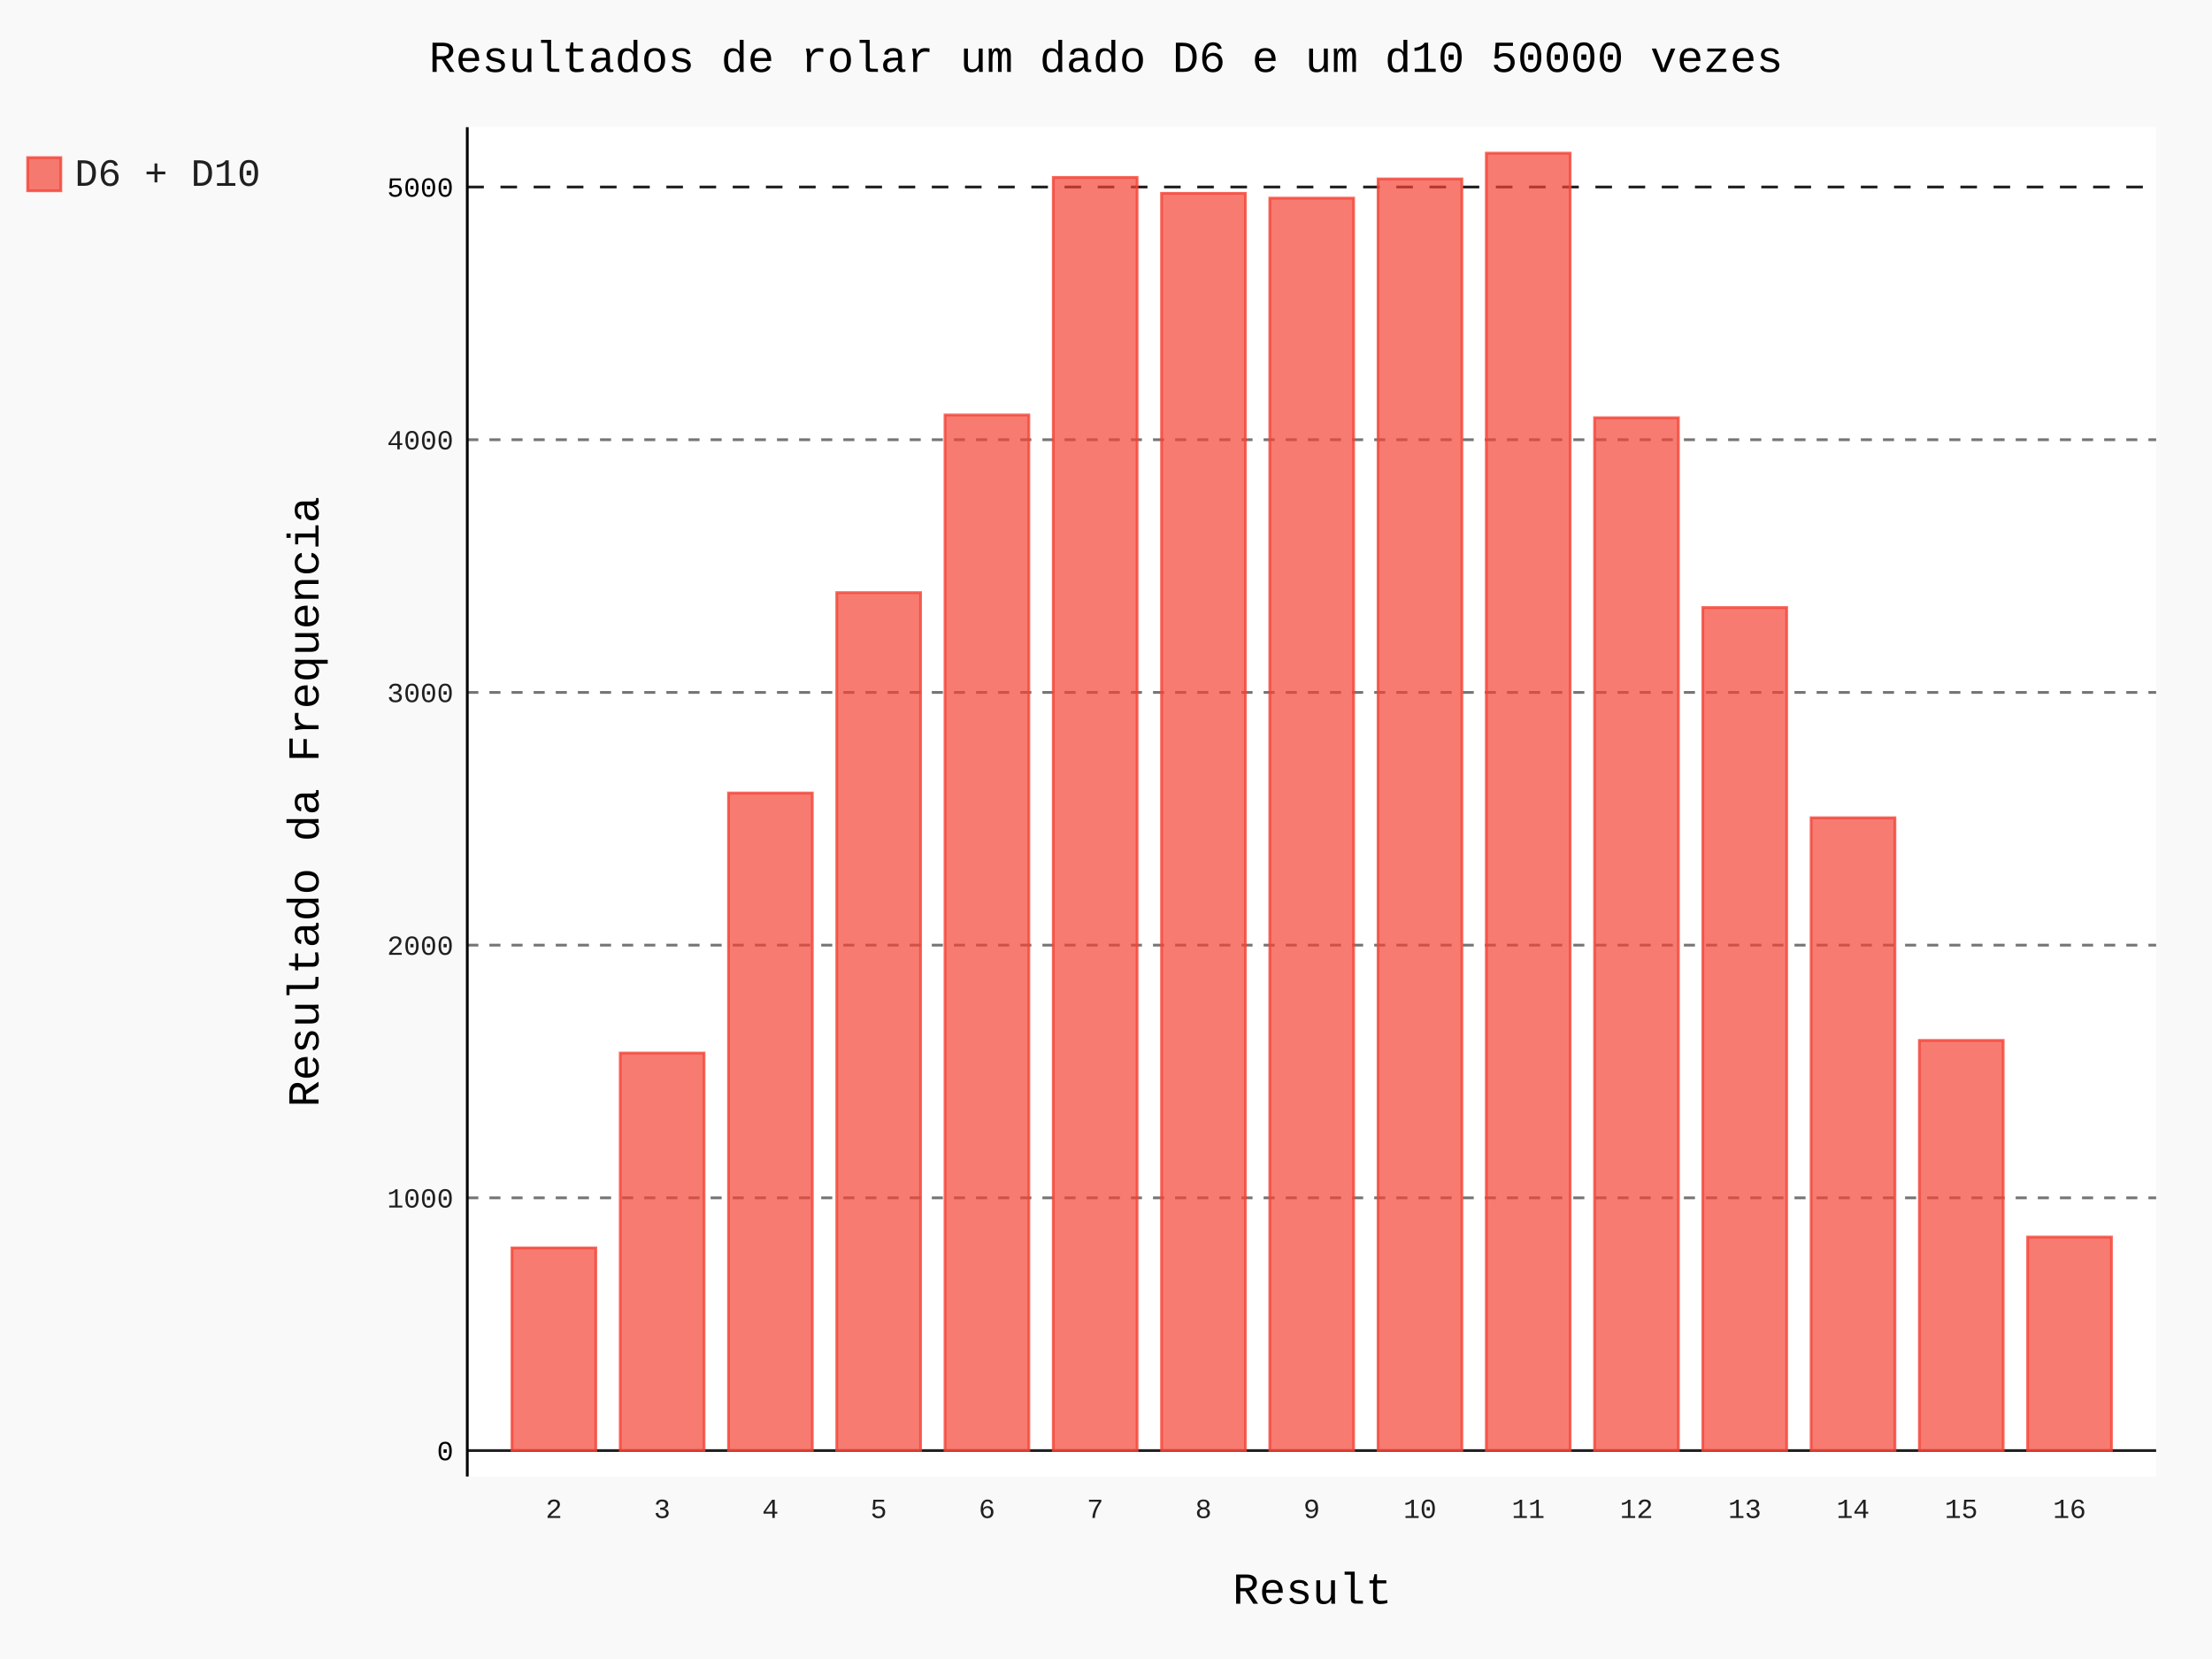
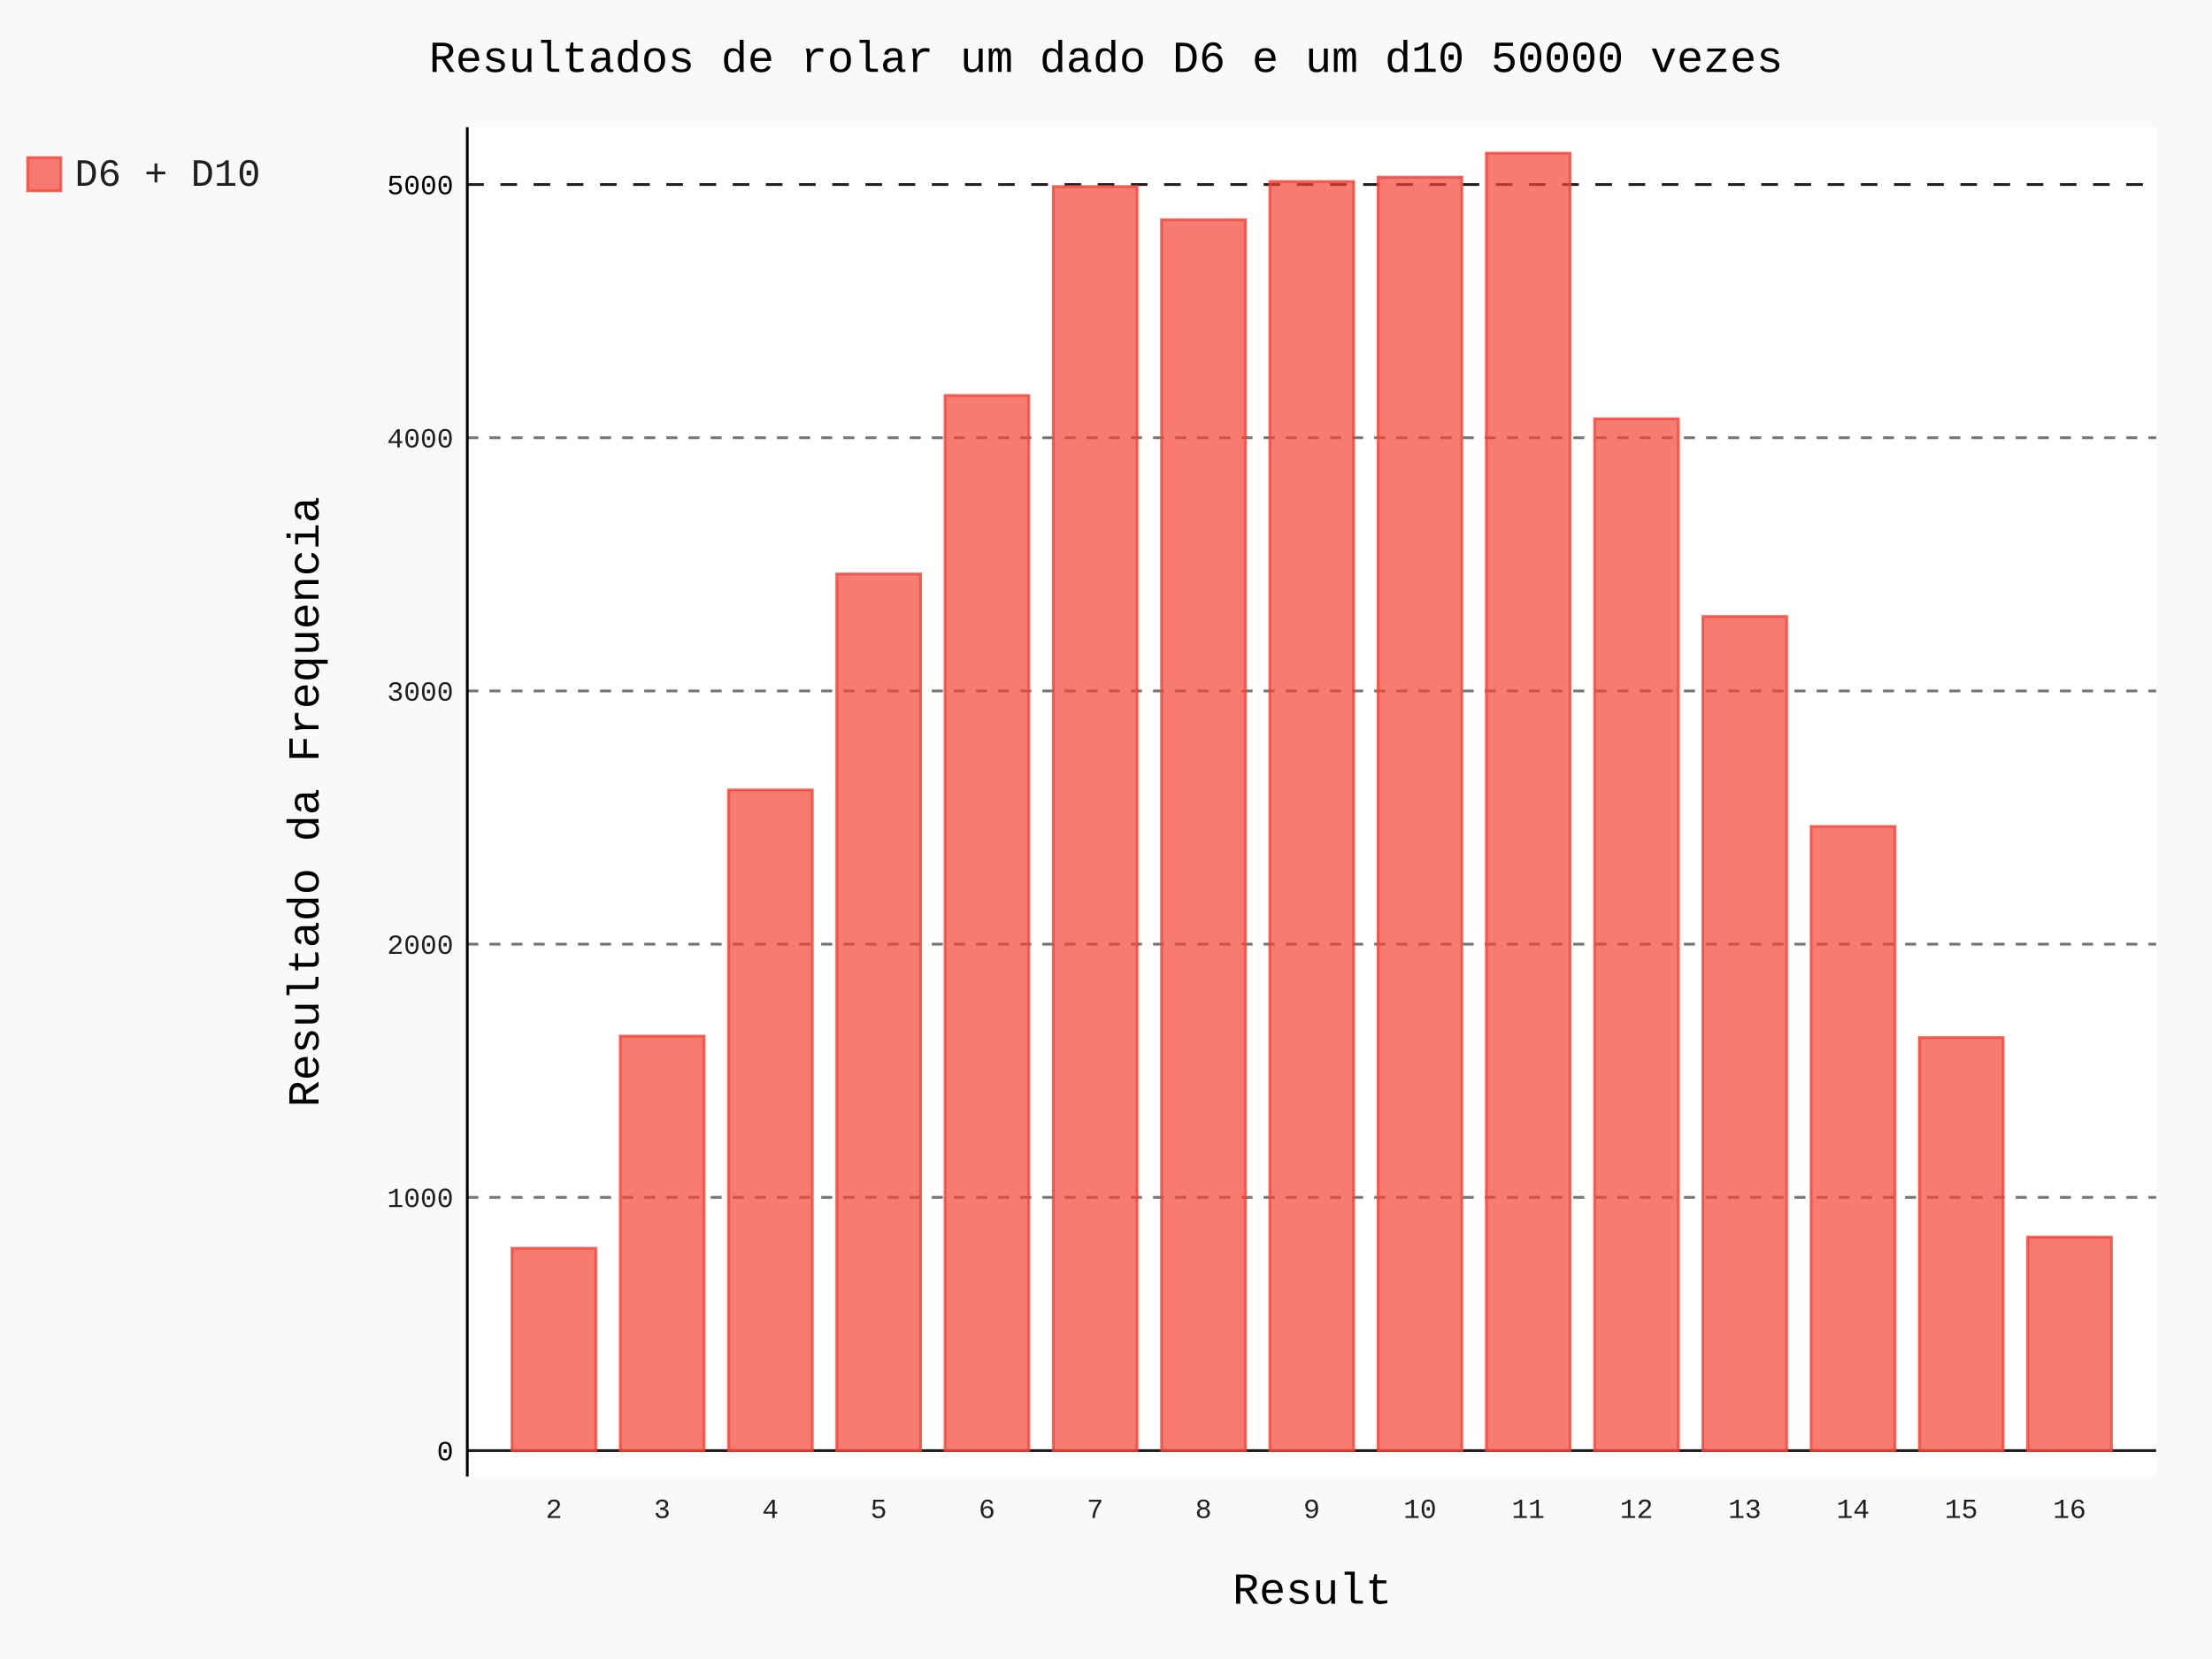
- <svg xmlns="http://www.w3.org/2000/svg" id="chart-06eb7625-73cb-4073-85fd-7792ff701a3a" class="pygal-chart" viewBox="0 0 800 600">
+ <svg xmlns="http://www.w3.org/2000/svg" id="chart-e7770946-35cb-40f9-9d2d-69ddffe0ee1f" class="pygal-chart" viewBox="0 0 800 600">
  <defs>
-     <style type="text/css">#chart-06eb7625-73cb-4073-85fd-7792ff701a3a{-webkit-user-select:none;-webkit-font-smoothing:antialiased;font-family:Consolas,"Liberation Mono",Menlo,Courier,monospace}#chart-06eb7625-73cb-4073-85fd-7792ff701a3a .title{font-family:Consolas,"Liberation Mono",Menlo,Courier,monospace;font-size:16px}#chart-06eb7625-73cb-4073-85fd-7792ff701a3a .legends .legend text{font-family:Consolas,"Liberation Mono",Menlo,Courier,monospace;font-size:14px}#chart-06eb7625-73cb-4073-85fd-7792ff701a3a .axis text{font-family:Consolas,"Liberation Mono",Menlo,Courier,monospace;font-size:10px}#chart-06eb7625-73cb-4073-85fd-7792ff701a3a .axis text.major{font-family:Consolas,"Liberation Mono",Menlo,Courier,monospace;font-size:10px}#chart-06eb7625-73cb-4073-85fd-7792ff701a3a .text-overlay text.value{font-family:Consolas,"Liberation Mono",Menlo,Courier,monospace;font-size:16px}#chart-06eb7625-73cb-4073-85fd-7792ff701a3a .text-overlay text.label{font-family:Consolas,"Liberation Mono",Menlo,Courier,monospace;font-size:10px}#chart-06eb7625-73cb-4073-85fd-7792ff701a3a .tooltip{font-family:Consolas,"Liberation Mono",Menlo,Courier,monospace;font-size:14px}#chart-06eb7625-73cb-4073-85fd-7792ff701a3a text.no_data{font-family:Consolas,"Liberation Mono",Menlo,Courier,monospace;font-size:64px}
- #chart-06eb7625-73cb-4073-85fd-7792ff701a3a{background-color:rgba(249,249,249,1)}#chart-06eb7625-73cb-4073-85fd-7792ff701a3a path,#chart-06eb7625-73cb-4073-85fd-7792ff701a3a line,#chart-06eb7625-73cb-4073-85fd-7792ff701a3a rect,#chart-06eb7625-73cb-4073-85fd-7792ff701a3a circle{-webkit-transition:150ms;-moz-transition:150ms;transition:150ms}#chart-06eb7625-73cb-4073-85fd-7792ff701a3a .graph &gt; .background{fill:rgba(249,249,249,1)}#chart-06eb7625-73cb-4073-85fd-7792ff701a3a .plot &gt; .background{fill:rgba(255,255,255,1)}#chart-06eb7625-73cb-4073-85fd-7792ff701a3a .graph{fill:rgba(0,0,0,.87)}#chart-06eb7625-73cb-4073-85fd-7792ff701a3a text.no_data{fill:rgba(0,0,0,1)}#chart-06eb7625-73cb-4073-85fd-7792ff701a3a .title{fill:rgba(0,0,0,1)}#chart-06eb7625-73cb-4073-85fd-7792ff701a3a .legends .legend text{fill:rgba(0,0,0,.87)}#chart-06eb7625-73cb-4073-85fd-7792ff701a3a .legends .legend:hover text{fill:rgba(0,0,0,1)}#chart-06eb7625-73cb-4073-85fd-7792ff701a3a .axis .line{stroke:rgba(0,0,0,1)}#chart-06eb7625-73cb-4073-85fd-7792ff701a3a .axis .guide.line{stroke:rgba(0,0,0,.54)}#chart-06eb7625-73cb-4073-85fd-7792ff701a3a .axis .major.line{stroke:rgba(0,0,0,.87)}#chart-06eb7625-73cb-4073-85fd-7792ff701a3a .axis text.major{fill:rgba(0,0,0,1)}#chart-06eb7625-73cb-4073-85fd-7792ff701a3a .axis.y .guides:hover .guide.line,#chart-06eb7625-73cb-4073-85fd-7792ff701a3a .line-graph .axis.x .guides:hover .guide.line,#chart-06eb7625-73cb-4073-85fd-7792ff701a3a .stackedline-graph .axis.x .guides:hover .guide.line,#chart-06eb7625-73cb-4073-85fd-7792ff701a3a .xy-graph .axis.x .guides:hover .guide.line{stroke:rgba(0,0,0,1)}#chart-06eb7625-73cb-4073-85fd-7792ff701a3a .axis .guides:hover text{fill:rgba(0,0,0,1)}#chart-06eb7625-73cb-4073-85fd-7792ff701a3a .reactive{fill-opacity:.7;stroke-opacity:.8}#chart-06eb7625-73cb-4073-85fd-7792ff701a3a .ci{stroke:rgba(0,0,0,.87)}#chart-06eb7625-73cb-4073-85fd-7792ff701a3a .reactive.active,#chart-06eb7625-73cb-4073-85fd-7792ff701a3a .active .reactive{fill-opacity:.8;stroke-opacity:.9;stroke-width:4}#chart-06eb7625-73cb-4073-85fd-7792ff701a3a .ci .reactive.active{stroke-width:1.5}#chart-06eb7625-73cb-4073-85fd-7792ff701a3a .series text{fill:rgba(0,0,0,1)}#chart-06eb7625-73cb-4073-85fd-7792ff701a3a .tooltip rect{fill:rgba(255,255,255,1);stroke:rgba(0,0,0,1);-webkit-transition:opacity 150ms;-moz-transition:opacity 150ms;transition:opacity 150ms}#chart-06eb7625-73cb-4073-85fd-7792ff701a3a .tooltip .label{fill:rgba(0,0,0,.87)}#chart-06eb7625-73cb-4073-85fd-7792ff701a3a .tooltip .label{fill:rgba(0,0,0,.87)}#chart-06eb7625-73cb-4073-85fd-7792ff701a3a .tooltip .legend{font-size:.8em;fill:rgba(0,0,0,.54)}#chart-06eb7625-73cb-4073-85fd-7792ff701a3a .tooltip .x_label{font-size:.6em;fill:rgba(0,0,0,1)}#chart-06eb7625-73cb-4073-85fd-7792ff701a3a .tooltip .xlink{font-size:.5em;text-decoration:underline}#chart-06eb7625-73cb-4073-85fd-7792ff701a3a .tooltip .value{font-size:1.5em}#chart-06eb7625-73cb-4073-85fd-7792ff701a3a .bound{font-size:.5em}#chart-06eb7625-73cb-4073-85fd-7792ff701a3a .max-value{font-size:.75em;fill:rgba(0,0,0,.54)}#chart-06eb7625-73cb-4073-85fd-7792ff701a3a .map-element{fill:rgba(255,255,255,1);stroke:rgba(0,0,0,.54) !important}#chart-06eb7625-73cb-4073-85fd-7792ff701a3a .map-element .reactive{fill-opacity:inherit;stroke-opacity:inherit}#chart-06eb7625-73cb-4073-85fd-7792ff701a3a .color-0,#chart-06eb7625-73cb-4073-85fd-7792ff701a3a .color-0 a:visited{stroke:#F44336;fill:#F44336}#chart-06eb7625-73cb-4073-85fd-7792ff701a3a .text-overlay .color-0 text{fill:black}
- #chart-06eb7625-73cb-4073-85fd-7792ff701a3a text.no_data{text-anchor:middle}#chart-06eb7625-73cb-4073-85fd-7792ff701a3a .guide.line{fill:none}#chart-06eb7625-73cb-4073-85fd-7792ff701a3a .centered{text-anchor:middle}#chart-06eb7625-73cb-4073-85fd-7792ff701a3a .title{text-anchor:middle}#chart-06eb7625-73cb-4073-85fd-7792ff701a3a .legends .legend text{fill-opacity:1}#chart-06eb7625-73cb-4073-85fd-7792ff701a3a .axis.x text{text-anchor:middle}#chart-06eb7625-73cb-4073-85fd-7792ff701a3a .axis.x:not(.web) text[transform]{text-anchor:start}#chart-06eb7625-73cb-4073-85fd-7792ff701a3a .axis.x:not(.web) text[transform].backwards{text-anchor:end}#chart-06eb7625-73cb-4073-85fd-7792ff701a3a .axis.y text{text-anchor:end}#chart-06eb7625-73cb-4073-85fd-7792ff701a3a .axis.y text[transform].backwards{text-anchor:start}#chart-06eb7625-73cb-4073-85fd-7792ff701a3a .axis.y2 text{text-anchor:start}#chart-06eb7625-73cb-4073-85fd-7792ff701a3a .axis.y2 text[transform].backwards{text-anchor:end}#chart-06eb7625-73cb-4073-85fd-7792ff701a3a .axis .guide.line{stroke-dasharray:4,4}#chart-06eb7625-73cb-4073-85fd-7792ff701a3a .axis .major.guide.line{stroke-dasharray:6,6}#chart-06eb7625-73cb-4073-85fd-7792ff701a3a .horizontal .axis.y .guide.line,#chart-06eb7625-73cb-4073-85fd-7792ff701a3a .horizontal .axis.y2 .guide.line,#chart-06eb7625-73cb-4073-85fd-7792ff701a3a .vertical .axis.x .guide.line{opacity:0}#chart-06eb7625-73cb-4073-85fd-7792ff701a3a .horizontal .axis.always_show .guide.line,#chart-06eb7625-73cb-4073-85fd-7792ff701a3a .vertical .axis.always_show .guide.line{opacity:1 !important}#chart-06eb7625-73cb-4073-85fd-7792ff701a3a .axis.y .guides:hover .guide.line,#chart-06eb7625-73cb-4073-85fd-7792ff701a3a .axis.y2 .guides:hover .guide.line,#chart-06eb7625-73cb-4073-85fd-7792ff701a3a .axis.x .guides:hover .guide.line{opacity:1}#chart-06eb7625-73cb-4073-85fd-7792ff701a3a .axis .guides:hover text{opacity:1}#chart-06eb7625-73cb-4073-85fd-7792ff701a3a .nofill{fill:none}#chart-06eb7625-73cb-4073-85fd-7792ff701a3a .subtle-fill{fill-opacity:.2}#chart-06eb7625-73cb-4073-85fd-7792ff701a3a .dot{stroke-width:1px;fill-opacity:1}#chart-06eb7625-73cb-4073-85fd-7792ff701a3a .dot.active{stroke-width:5px}#chart-06eb7625-73cb-4073-85fd-7792ff701a3a .dot.negative{fill:transparent}#chart-06eb7625-73cb-4073-85fd-7792ff701a3a text,#chart-06eb7625-73cb-4073-85fd-7792ff701a3a tspan{stroke:none !important}#chart-06eb7625-73cb-4073-85fd-7792ff701a3a .series text.active{opacity:1}#chart-06eb7625-73cb-4073-85fd-7792ff701a3a .tooltip rect{fill-opacity:.95;stroke-width:.5}#chart-06eb7625-73cb-4073-85fd-7792ff701a3a .tooltip text{fill-opacity:1}#chart-06eb7625-73cb-4073-85fd-7792ff701a3a .showable{visibility:hidden}#chart-06eb7625-73cb-4073-85fd-7792ff701a3a .showable.shown{visibility:visible}#chart-06eb7625-73cb-4073-85fd-7792ff701a3a .gauge-background{fill:rgba(229,229,229,1);stroke:none}#chart-06eb7625-73cb-4073-85fd-7792ff701a3a .bg-lines{stroke:rgba(249,249,249,1);stroke-width:2px}</style>
+     <style type="text/css">#chart-e7770946-35cb-40f9-9d2d-69ddffe0ee1f{-webkit-user-select:none;-webkit-font-smoothing:antialiased;font-family:Consolas,"Liberation Mono",Menlo,Courier,monospace}#chart-e7770946-35cb-40f9-9d2d-69ddffe0ee1f .title{font-family:Consolas,"Liberation Mono",Menlo,Courier,monospace;font-size:16px}#chart-e7770946-35cb-40f9-9d2d-69ddffe0ee1f .legends .legend text{font-family:Consolas,"Liberation Mono",Menlo,Courier,monospace;font-size:14px}#chart-e7770946-35cb-40f9-9d2d-69ddffe0ee1f .axis text{font-family:Consolas,"Liberation Mono",Menlo,Courier,monospace;font-size:10px}#chart-e7770946-35cb-40f9-9d2d-69ddffe0ee1f .axis text.major{font-family:Consolas,"Liberation Mono",Menlo,Courier,monospace;font-size:10px}#chart-e7770946-35cb-40f9-9d2d-69ddffe0ee1f .text-overlay text.value{font-family:Consolas,"Liberation Mono",Menlo,Courier,monospace;font-size:16px}#chart-e7770946-35cb-40f9-9d2d-69ddffe0ee1f .text-overlay text.label{font-family:Consolas,"Liberation Mono",Menlo,Courier,monospace;font-size:10px}#chart-e7770946-35cb-40f9-9d2d-69ddffe0ee1f .tooltip{font-family:Consolas,"Liberation Mono",Menlo,Courier,monospace;font-size:14px}#chart-e7770946-35cb-40f9-9d2d-69ddffe0ee1f text.no_data{font-family:Consolas,"Liberation Mono",Menlo,Courier,monospace;font-size:64px}
+ #chart-e7770946-35cb-40f9-9d2d-69ddffe0ee1f{background-color:rgba(249,249,249,1)}#chart-e7770946-35cb-40f9-9d2d-69ddffe0ee1f path,#chart-e7770946-35cb-40f9-9d2d-69ddffe0ee1f line,#chart-e7770946-35cb-40f9-9d2d-69ddffe0ee1f rect,#chart-e7770946-35cb-40f9-9d2d-69ddffe0ee1f circle{-webkit-transition:150ms;-moz-transition:150ms;transition:150ms}#chart-e7770946-35cb-40f9-9d2d-69ddffe0ee1f .graph &gt; .background{fill:rgba(249,249,249,1)}#chart-e7770946-35cb-40f9-9d2d-69ddffe0ee1f .plot &gt; .background{fill:rgba(255,255,255,1)}#chart-e7770946-35cb-40f9-9d2d-69ddffe0ee1f .graph{fill:rgba(0,0,0,.87)}#chart-e7770946-35cb-40f9-9d2d-69ddffe0ee1f text.no_data{fill:rgba(0,0,0,1)}#chart-e7770946-35cb-40f9-9d2d-69ddffe0ee1f .title{fill:rgba(0,0,0,1)}#chart-e7770946-35cb-40f9-9d2d-69ddffe0ee1f .legends .legend text{fill:rgba(0,0,0,.87)}#chart-e7770946-35cb-40f9-9d2d-69ddffe0ee1f .legends .legend:hover text{fill:rgba(0,0,0,1)}#chart-e7770946-35cb-40f9-9d2d-69ddffe0ee1f .axis .line{stroke:rgba(0,0,0,1)}#chart-e7770946-35cb-40f9-9d2d-69ddffe0ee1f .axis .guide.line{stroke:rgba(0,0,0,.54)}#chart-e7770946-35cb-40f9-9d2d-69ddffe0ee1f .axis .major.line{stroke:rgba(0,0,0,.87)}#chart-e7770946-35cb-40f9-9d2d-69ddffe0ee1f .axis text.major{fill:rgba(0,0,0,1)}#chart-e7770946-35cb-40f9-9d2d-69ddffe0ee1f .axis.y .guides:hover .guide.line,#chart-e7770946-35cb-40f9-9d2d-69ddffe0ee1f .line-graph .axis.x .guides:hover .guide.line,#chart-e7770946-35cb-40f9-9d2d-69ddffe0ee1f .stackedline-graph .axis.x .guides:hover .guide.line,#chart-e7770946-35cb-40f9-9d2d-69ddffe0ee1f .xy-graph .axis.x .guides:hover .guide.line{stroke:rgba(0,0,0,1)}#chart-e7770946-35cb-40f9-9d2d-69ddffe0ee1f .axis .guides:hover text{fill:rgba(0,0,0,1)}#chart-e7770946-35cb-40f9-9d2d-69ddffe0ee1f .reactive{fill-opacity:.7;stroke-opacity:.8}#chart-e7770946-35cb-40f9-9d2d-69ddffe0ee1f .ci{stroke:rgba(0,0,0,.87)}#chart-e7770946-35cb-40f9-9d2d-69ddffe0ee1f .reactive.active,#chart-e7770946-35cb-40f9-9d2d-69ddffe0ee1f .active .reactive{fill-opacity:.8;stroke-opacity:.9;stroke-width:4}#chart-e7770946-35cb-40f9-9d2d-69ddffe0ee1f .ci .reactive.active{stroke-width:1.5}#chart-e7770946-35cb-40f9-9d2d-69ddffe0ee1f .series text{fill:rgba(0,0,0,1)}#chart-e7770946-35cb-40f9-9d2d-69ddffe0ee1f .tooltip rect{fill:rgba(255,255,255,1);stroke:rgba(0,0,0,1);-webkit-transition:opacity 150ms;-moz-transition:opacity 150ms;transition:opacity 150ms}#chart-e7770946-35cb-40f9-9d2d-69ddffe0ee1f .tooltip .label{fill:rgba(0,0,0,.87)}#chart-e7770946-35cb-40f9-9d2d-69ddffe0ee1f .tooltip .label{fill:rgba(0,0,0,.87)}#chart-e7770946-35cb-40f9-9d2d-69ddffe0ee1f .tooltip .legend{font-size:.8em;fill:rgba(0,0,0,.54)}#chart-e7770946-35cb-40f9-9d2d-69ddffe0ee1f .tooltip .x_label{font-size:.6em;fill:rgba(0,0,0,1)}#chart-e7770946-35cb-40f9-9d2d-69ddffe0ee1f .tooltip .xlink{font-size:.5em;text-decoration:underline}#chart-e7770946-35cb-40f9-9d2d-69ddffe0ee1f .tooltip .value{font-size:1.5em}#chart-e7770946-35cb-40f9-9d2d-69ddffe0ee1f .bound{font-size:.5em}#chart-e7770946-35cb-40f9-9d2d-69ddffe0ee1f .max-value{font-size:.75em;fill:rgba(0,0,0,.54)}#chart-e7770946-35cb-40f9-9d2d-69ddffe0ee1f .map-element{fill:rgba(255,255,255,1);stroke:rgba(0,0,0,.54) !important}#chart-e7770946-35cb-40f9-9d2d-69ddffe0ee1f .map-element .reactive{fill-opacity:inherit;stroke-opacity:inherit}#chart-e7770946-35cb-40f9-9d2d-69ddffe0ee1f .color-0,#chart-e7770946-35cb-40f9-9d2d-69ddffe0ee1f .color-0 a:visited{stroke:#F44336;fill:#F44336}#chart-e7770946-35cb-40f9-9d2d-69ddffe0ee1f .text-overlay .color-0 text{fill:black}
+ #chart-e7770946-35cb-40f9-9d2d-69ddffe0ee1f text.no_data{text-anchor:middle}#chart-e7770946-35cb-40f9-9d2d-69ddffe0ee1f .guide.line{fill:none}#chart-e7770946-35cb-40f9-9d2d-69ddffe0ee1f .centered{text-anchor:middle}#chart-e7770946-35cb-40f9-9d2d-69ddffe0ee1f .title{text-anchor:middle}#chart-e7770946-35cb-40f9-9d2d-69ddffe0ee1f .legends .legend text{fill-opacity:1}#chart-e7770946-35cb-40f9-9d2d-69ddffe0ee1f .axis.x text{text-anchor:middle}#chart-e7770946-35cb-40f9-9d2d-69ddffe0ee1f .axis.x:not(.web) text[transform]{text-anchor:start}#chart-e7770946-35cb-40f9-9d2d-69ddffe0ee1f .axis.x:not(.web) text[transform].backwards{text-anchor:end}#chart-e7770946-35cb-40f9-9d2d-69ddffe0ee1f .axis.y text{text-anchor:end}#chart-e7770946-35cb-40f9-9d2d-69ddffe0ee1f .axis.y text[transform].backwards{text-anchor:start}#chart-e7770946-35cb-40f9-9d2d-69ddffe0ee1f .axis.y2 text{text-anchor:start}#chart-e7770946-35cb-40f9-9d2d-69ddffe0ee1f .axis.y2 text[transform].backwards{text-anchor:end}#chart-e7770946-35cb-40f9-9d2d-69ddffe0ee1f .axis .guide.line{stroke-dasharray:4,4}#chart-e7770946-35cb-40f9-9d2d-69ddffe0ee1f .axis .major.guide.line{stroke-dasharray:6,6}#chart-e7770946-35cb-40f9-9d2d-69ddffe0ee1f .horizontal .axis.y .guide.line,#chart-e7770946-35cb-40f9-9d2d-69ddffe0ee1f .horizontal .axis.y2 .guide.line,#chart-e7770946-35cb-40f9-9d2d-69ddffe0ee1f .vertical .axis.x .guide.line{opacity:0}#chart-e7770946-35cb-40f9-9d2d-69ddffe0ee1f .horizontal .axis.always_show .guide.line,#chart-e7770946-35cb-40f9-9d2d-69ddffe0ee1f .vertical .axis.always_show .guide.line{opacity:1 !important}#chart-e7770946-35cb-40f9-9d2d-69ddffe0ee1f .axis.y .guides:hover .guide.line,#chart-e7770946-35cb-40f9-9d2d-69ddffe0ee1f .axis.y2 .guides:hover .guide.line,#chart-e7770946-35cb-40f9-9d2d-69ddffe0ee1f .axis.x .guides:hover .guide.line{opacity:1}#chart-e7770946-35cb-40f9-9d2d-69ddffe0ee1f .axis .guides:hover text{opacity:1}#chart-e7770946-35cb-40f9-9d2d-69ddffe0ee1f .nofill{fill:none}#chart-e7770946-35cb-40f9-9d2d-69ddffe0ee1f .subtle-fill{fill-opacity:.2}#chart-e7770946-35cb-40f9-9d2d-69ddffe0ee1f .dot{stroke-width:1px;fill-opacity:1}#chart-e7770946-35cb-40f9-9d2d-69ddffe0ee1f .dot.active{stroke-width:5px}#chart-e7770946-35cb-40f9-9d2d-69ddffe0ee1f .dot.negative{fill:transparent}#chart-e7770946-35cb-40f9-9d2d-69ddffe0ee1f text,#chart-e7770946-35cb-40f9-9d2d-69ddffe0ee1f tspan{stroke:none !important}#chart-e7770946-35cb-40f9-9d2d-69ddffe0ee1f .series text.active{opacity:1}#chart-e7770946-35cb-40f9-9d2d-69ddffe0ee1f .tooltip rect{fill-opacity:.95;stroke-width:.5}#chart-e7770946-35cb-40f9-9d2d-69ddffe0ee1f .tooltip text{fill-opacity:1}#chart-e7770946-35cb-40f9-9d2d-69ddffe0ee1f .showable{visibility:hidden}#chart-e7770946-35cb-40f9-9d2d-69ddffe0ee1f .showable.shown{visibility:visible}#chart-e7770946-35cb-40f9-9d2d-69ddffe0ee1f .gauge-background{fill:rgba(229,229,229,1);stroke:none}#chart-e7770946-35cb-40f9-9d2d-69ddffe0ee1f .bg-lines{stroke:rgba(249,249,249,1);stroke-width:2px}</style>
  </defs>
  <g class="graph bar-graph vertical">
    <rect x="0" y="0" width="800" height="600" class="background" />
    <g transform="translate(169, 46)" class="plot">
      <rect x="0" y="0" width="610.8" height="488" class="background" />
      <g class="axis y always_show">
        <g class="guides">
          <path d="M0 478.615 h610.8" class="axis major line" />
          <text x="-5" y="482.115" class="major">0</text>
        </g>
        <g class="guides">
-           <path d="M0 387.219 h610.8" class="guide line" />
-           <text x="-5" y="390.719" class="">1000</text>
+           <path d="M0 387.04 h610.8" class="guide line" />
+           <text x="-5" y="390.54" class="">1000</text>
        </g>
        <g class="guides">
-           <path d="M0 295.822 h610.8" class="guide line" />
-           <text x="-5" y="299.322" class="">2000</text>
+           <path d="M0 295.465 h610.8" class="guide line" />
+           <text x="-5" y="298.965" class="">2000</text>
        </g>
        <g class="guides">
-           <path d="M0 204.425 h610.8" class="guide line" />
-           <text x="-5" y="207.925" class="">3000</text>
+           <path d="M0 203.89 h610.8" class="guide line" />
+           <text x="-5" y="207.39" class="">3000</text>
        </g>
        <g class="guides">
-           <path d="M0 113.028 h610.8" class="guide line" />
-           <text x="-5" y="116.528" class="">4000</text>
+           <path d="M0 112.315 h610.8" class="guide line" />
+           <text x="-5" y="115.815" class="">4000</text>
        </g>
        <g class="guides">
-           <path d="M0 21.632 h610.8" class="major guide line" />
-           <text x="-5" y="25.132" class="major">5000</text>
+           <path d="M0 20.74 h610.8" class="major guide line" />
+           <text x="-5" y="24.24" class="major">5000</text>
        </g>
      </g>
      <g class="axis x">
        <path d="M0 0 v488" class="line" />
        <g class="guides">
          <path d="M31.323 0 v488" class="guide line" />
          <text x="31.323" y="503.0" class="">2</text>
        </g>
        <g class="guides">
          <path d="M70.477 0 v488" class="guide line" />
          <text x="70.477" y="503.0" class="">3</text>
        </g>
        <g class="guides">
          <path d="M109.631 0 v488" class="guide line" />
          <text x="109.631" y="503.0" class="">4</text>
        </g>
        <g class="guides">
          <path d="M148.785 0 v488" class="guide line" />
          <text x="148.785" y="503.0" class="">5</text>
        </g>
        <g class="guides">
          <path d="M187.938 0 v488" class="guide line" />
          <text x="187.938" y="503.0" class="">6</text>
        </g>
        <g class="guides">
          <path d="M227.092 0 v488" class="guide line" />
          <text x="227.092" y="503.0" class="">7</text>
        </g>
        <g class="guides">
          <path d="M266.246 0 v488" class="guide line" />
          <text x="266.246" y="503.0" class="">8</text>
        </g>
        <g class="guides">
          <path d="M305.4 0 v488" class="guide line" />
          <text x="305.4" y="503.0" class="">9</text>
        </g>
        <g class="guides">
          <path d="M344.554 0 v488" class="guide line" />
          <text x="344.554" y="503.0" class="">10</text>
        </g>
        <g class="guides">
          <path d="M383.708 0 v488" class="guide line" />
          <text x="383.708" y="503.0" class="">11</text>
        </g>
        <g class="guides">
          <path d="M422.862 0 v488" class="guide line" />
          <text x="422.862" y="503.0" class="">12</text>
        </g>
        <g class="guides">
          <path d="M462.015 0 v488" class="guide line" />
          <text x="462.015" y="503.0" class="">13</text>
        </g>
        <g class="guides">
          <path d="M501.169 0 v488" class="guide line" />
          <text x="501.169" y="503.0" class="">14</text>
        </g>
        <g class="guides">
          <path d="M540.323 0 v488" class="guide line" />
          <text x="540.323" y="503.0" class="">15</text>
        </g>
        <g class="guides">
          <path d="M579.477 0 v488" class="guide line" />
          <text x="579.477" y="503.0" class="">16</text>
        </g>
      </g>
      <g class="series serie-0 color-0">
        <g class="bars">
          <g class="bar">
-             <rect x="16.163" y="405.315" rx="0" ry="0" width="30.321" height="73.3" class="rect reactive tooltip-trigger" />
+             <rect x="16.163" y="405.447" rx="0" ry="0" width="30.321" height="73.168" class="rect reactive tooltip-trigger" />
          </g>
          <g class="bar">
-             <rect x="55.317" y="334.848" rx="0" ry="0" width="30.321" height="143.767" class="rect reactive tooltip-trigger" />
+             <rect x="55.317" y="328.707" rx="0" ry="0" width="30.321" height="149.908" class="rect reactive tooltip-trigger" />
          </g>
          <g class="bar">
-             <rect x="94.47" y="240.801" rx="0" ry="0" width="30.321" height="237.814" class="rect reactive tooltip-trigger" />
+             <rect x="94.47" y="239.696" rx="0" ry="0" width="30.321" height="238.919" class="rect reactive tooltip-trigger" />
          </g>
          <g class="bar">
-             <rect x="133.624" y="168.324" rx="0" ry="0" width="30.321" height="310.292" class="rect reactive tooltip-trigger" />
+             <rect x="133.624" y="161.582" rx="0" ry="0" width="30.321" height="317.033" class="rect reactive tooltip-trigger" />
          </g>
          <g class="bar">
-             <rect x="172.778" y="104.072" rx="0" ry="0" width="30.321" height="374.544" class="rect reactive tooltip-trigger" />
+             <rect x="172.778" y="97.022" rx="0" ry="0" width="30.321" height="381.593" class="rect reactive tooltip-trigger" />
          </g>
          <g class="bar">
-             <rect x="211.932" y="18.159" rx="0" ry="0" width="30.321" height="460.457" class="rect reactive tooltip-trigger" />
+             <rect x="211.932" y="21.473" rx="0" ry="0" width="30.321" height="457.143" class="rect reactive tooltip-trigger" />
          </g>
          <g class="bar">
-             <rect x="251.086" y="23.917" rx="0" ry="0" width="30.321" height="454.699" class="rect reactive tooltip-trigger" />
+             <rect x="251.086" y="33.469" rx="0" ry="0" width="30.321" height="445.147" class="rect reactive tooltip-trigger" />
          </g>
          <g class="bar">
-             <rect x="290.24" y="25.653" rx="0" ry="0" width="30.321" height="452.962" class="rect reactive tooltip-trigger" />
+             <rect x="290.24" y="19.641" rx="0" ry="0" width="30.321" height="458.974" class="rect reactive tooltip-trigger" />
          </g>
          <g class="bar">
-             <rect x="329.393" y="18.707" rx="0" ry="0" width="30.321" height="459.908" class="rect reactive tooltip-trigger" />
+             <rect x="329.393" y="18.084" rx="0" ry="0" width="30.321" height="460.531" class="rect reactive tooltip-trigger" />
          </g>
          <g class="bar">
            <rect x="368.547" y="9.385" rx="0" ry="0" width="30.321" height="469.231" class="rect reactive tooltip-trigger" />
          </g>
          <g class="bar">
-             <rect x="407.701" y="105.077" rx="0" ry="0" width="30.321" height="373.538" class="rect reactive tooltip-trigger" />
+             <rect x="407.701" y="105.447" rx="0" ry="0" width="30.321" height="373.168" class="rect reactive tooltip-trigger" />
          </g>
          <g class="bar">
-             <rect x="446.855" y="173.716" rx="0" ry="0" width="30.321" height="304.899" class="rect reactive tooltip-trigger" />
+             <rect x="446.855" y="176.967" rx="0" ry="0" width="30.321" height="301.648" class="rect reactive tooltip-trigger" />
          </g>
          <g class="bar">
-             <rect x="486.009" y="249.758" rx="0" ry="0" width="30.321" height="228.857" class="rect reactive tooltip-trigger" />
+             <rect x="486.009" y="252.883" rx="0" ry="0" width="30.321" height="225.733" class="rect reactive tooltip-trigger" />
          </g>
          <g class="bar">
-             <rect x="525.163" y="330.279" rx="0" ry="0" width="30.321" height="148.337" class="rect reactive tooltip-trigger" />
+             <rect x="525.163" y="329.256" rx="0" ry="0" width="30.321" height="149.359" class="rect reactive tooltip-trigger" />
          </g>
          <g class="bar">
-             <rect x="564.317" y="401.385" rx="0" ry="0" width="30.321" height="77.23" class="rect reactive tooltip-trigger" />
+             <rect x="564.317" y="401.418" rx="0" ry="0" width="30.321" height="77.198" class="rect reactive tooltip-trigger" />
          </g>
        </g>
      </g>
    </g>
    <g class="titles">
      <text x="400.0" y="26" class="title plot_title">Resultados de rolar um dado D6 e um d10 50000 vezes</text>
      <text x="474.6" y="580" class="title">Result</text>
      <text x="89.2" y="316.0" class="title" transform="rotate(-90 89.2 290)">Resultado da Frequencia</text>
    </g>
    <g transform="translate(169, 46)" class="plot overlay">
      <g class="series serie-0 color-0" />
    </g>
    <g transform="translate(169, 46)" class="plot text-overlay">
      <g class="series serie-0 color-0" />
    </g>
    <g transform="translate(169, 46)" class="plot tooltip-overlay">
      <g transform="translate(0 0)" style="opacity: 0" class="tooltip">
        <rect rx="0" ry="0" width="0" height="0" class="tooltip-box" />
        <g class="text" />
      </g>
    </g>
    <g transform="translate(10, 56)" class="legends">
      <g id="activate-serie-0" class="legend reactive activate-serie">
        <rect x="0.0" y="1.0" width="12" height="12" class="color-0 reactive" />
        <text x="17.0" y="11.2">D6 + D10</text>
      </g>
    </g>
    <g transform="translate(790, 56)" class="legends" />
  </g>
</svg>
